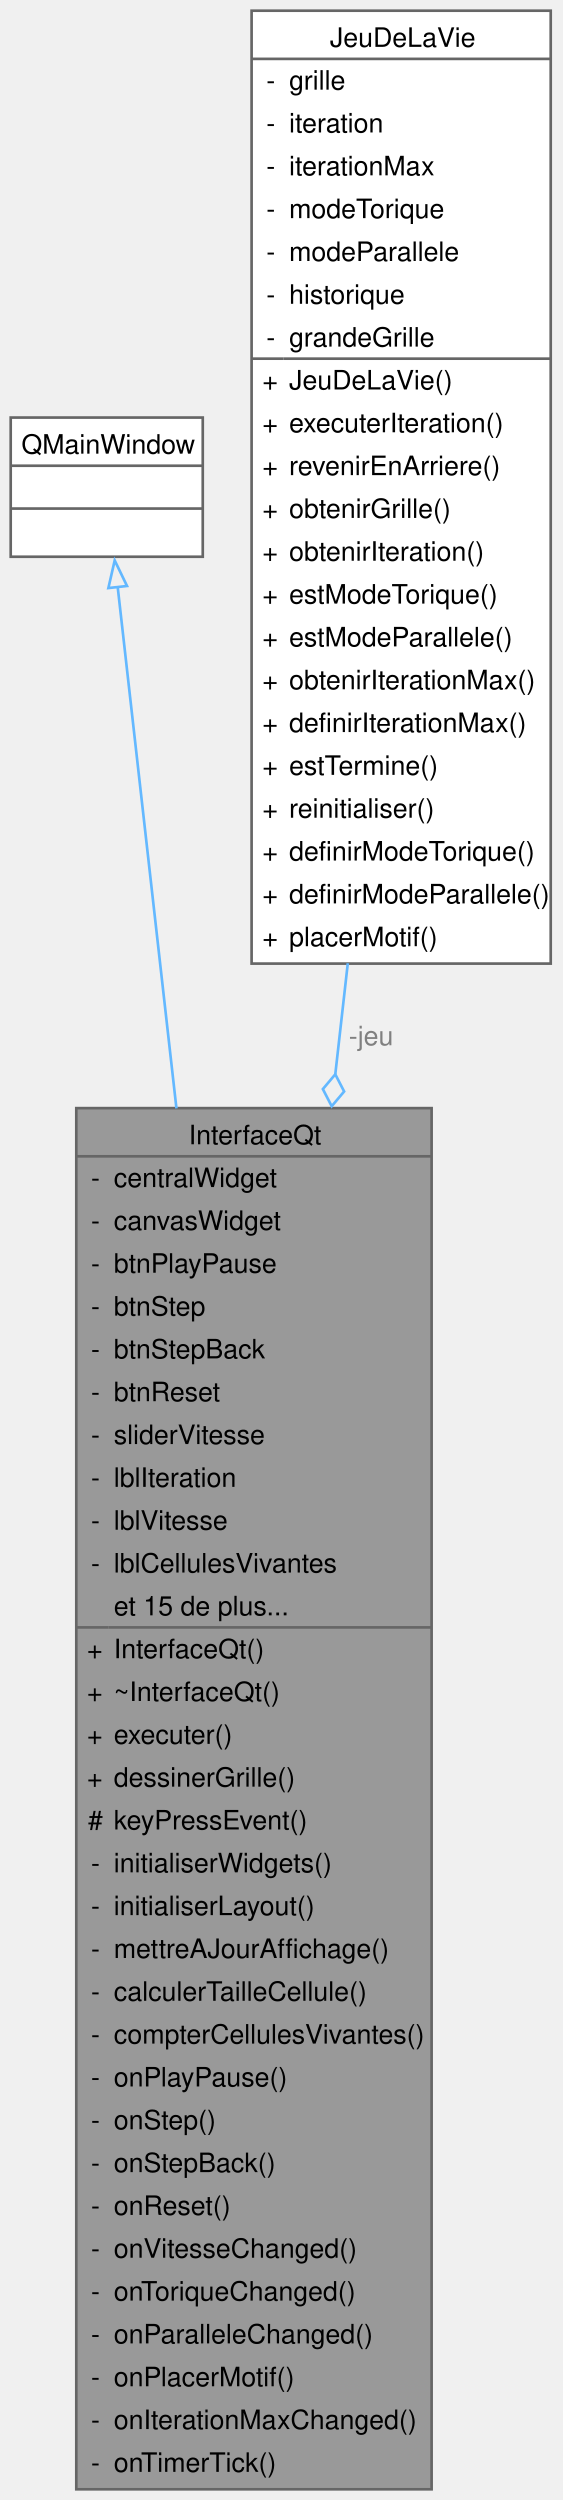
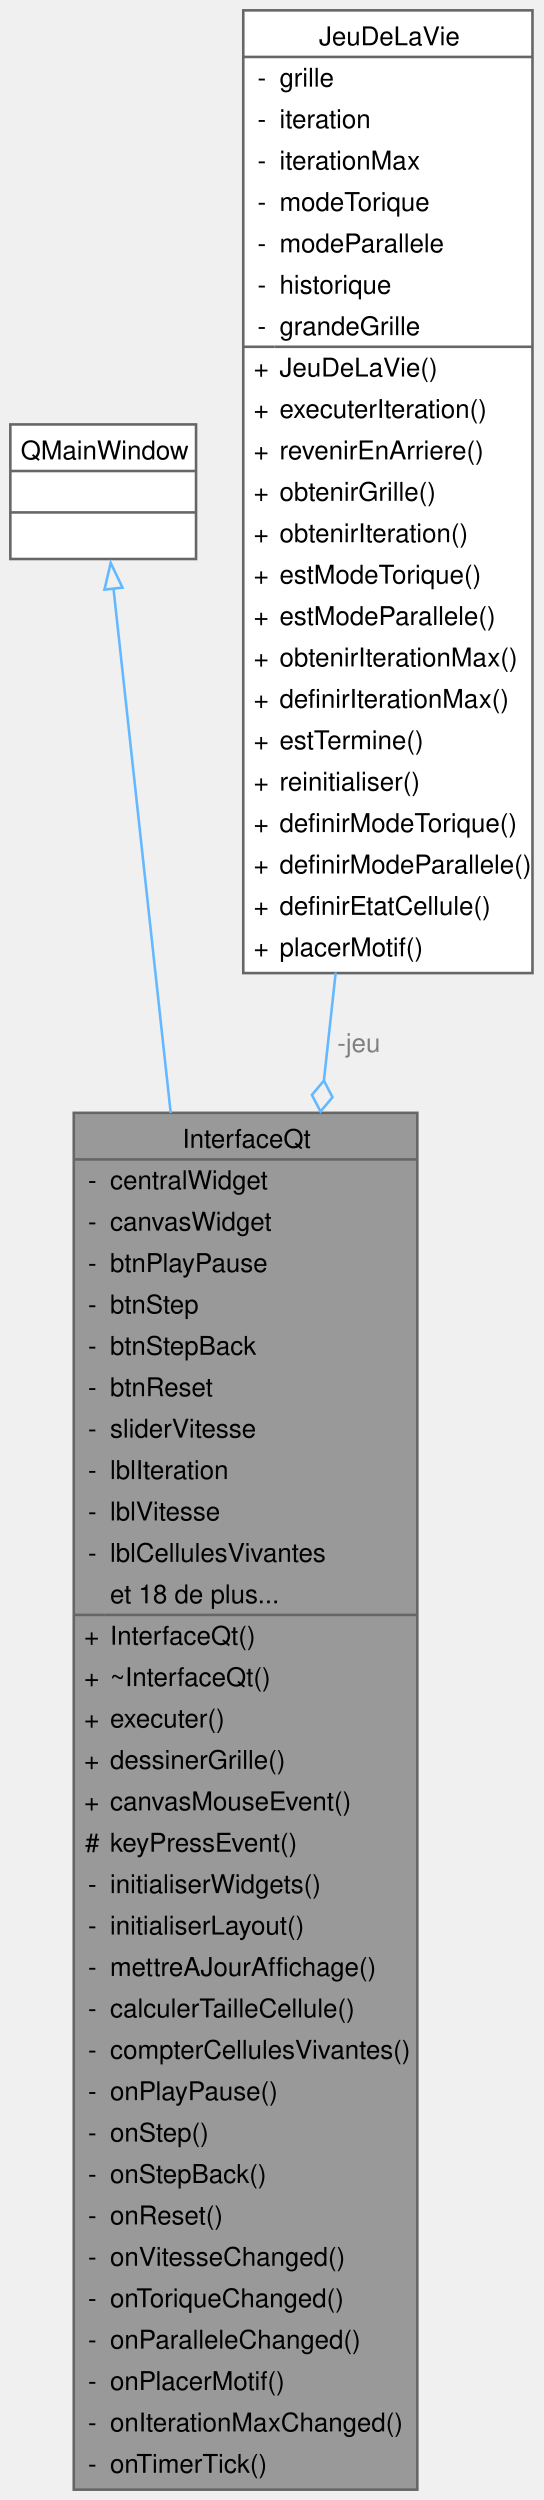
- <svg xmlns="http://www.w3.org/2000/svg" xmlns:xlink="http://www.w3.org/1999/xlink" width="210pt" height="934pt" viewBox="0.00 0.00 210.00 934.00">
-   <g id="graph0" class="graph" transform="scale(1 1) rotate(0) translate(4 930)">
+ <svg xmlns="http://www.w3.org/2000/svg" xmlns:xlink="http://www.w3.org/1999/xlink" width="210pt" height="966pt" viewBox="0.00 0.00 210.00 966.00">
+   <g id="graph0" class="graph" transform="scale(1 1) rotate(0) translate(4 962)">
    <g id="Node000001" class="node">
      <g id="a_Node000001">
        <a xlink:title="Interface graphique moderne avec Qt.">
-           <polygon fill="#999999" stroke="none" points="157.25,-516 24.5,-516 24.5,0 157.25,0 157.25,-516" />
-           <text xml:space="preserve" text-anchor="start" x="66.5" y="-502.5" font-family="Helvetica,sans-Serif" font-size="10.00">InterfaceQt</text>
+           <polygon fill="#999999" stroke="none" points="157.25,-532 24.5,-532 24.5,0 157.25,0 157.25,-532" />
+           <text xml:space="preserve" text-anchor="start" x="66.5" y="-518.5" font-family="Helvetica,sans-Serif" font-size="10.00">InterfaceQt</text>
+           <text xml:space="preserve" text-anchor="start" x="30" y="-502.5" font-family="Helvetica,sans-Serif" font-size="10.00">-</text>
+           <text xml:space="preserve" text-anchor="start" x="38.5" y="-502.5" font-family="Helvetica,sans-Serif" font-size="10.00">centralWidget</text>
          <text xml:space="preserve" text-anchor="start" x="30" y="-486.5" font-family="Helvetica,sans-Serif" font-size="10.00">-</text>
-           <text xml:space="preserve" text-anchor="start" x="38.5" y="-486.5" font-family="Helvetica,sans-Serif" font-size="10.00">centralWidget</text>
+           <text xml:space="preserve" text-anchor="start" x="38.5" y="-486.5" font-family="Helvetica,sans-Serif" font-size="10.00">canvasWidget</text>
          <text xml:space="preserve" text-anchor="start" x="30" y="-470.5" font-family="Helvetica,sans-Serif" font-size="10.00">-</text>
-           <text xml:space="preserve" text-anchor="start" x="38.5" y="-470.5" font-family="Helvetica,sans-Serif" font-size="10.00">canvasWidget</text>
+           <text xml:space="preserve" text-anchor="start" x="38.5" y="-470.5" font-family="Helvetica,sans-Serif" font-size="10.00">btnPlayPause</text>
          <text xml:space="preserve" text-anchor="start" x="30" y="-454.5" font-family="Helvetica,sans-Serif" font-size="10.00">-</text>
-           <text xml:space="preserve" text-anchor="start" x="38.5" y="-454.5" font-family="Helvetica,sans-Serif" font-size="10.00">btnPlayPause</text>
+           <text xml:space="preserve" text-anchor="start" x="38.5" y="-454.5" font-family="Helvetica,sans-Serif" font-size="10.00">btnStep</text>
          <text xml:space="preserve" text-anchor="start" x="30" y="-438.5" font-family="Helvetica,sans-Serif" font-size="10.00">-</text>
-           <text xml:space="preserve" text-anchor="start" x="38.5" y="-438.5" font-family="Helvetica,sans-Serif" font-size="10.00">btnStep</text>
+           <text xml:space="preserve" text-anchor="start" x="38.5" y="-438.5" font-family="Helvetica,sans-Serif" font-size="10.00">btnStepBack</text>
          <text xml:space="preserve" text-anchor="start" x="30" y="-422.5" font-family="Helvetica,sans-Serif" font-size="10.00">-</text>
-           <text xml:space="preserve" text-anchor="start" x="38.5" y="-422.5" font-family="Helvetica,sans-Serif" font-size="10.00">btnStepBack</text>
+           <text xml:space="preserve" text-anchor="start" x="38.5" y="-422.5" font-family="Helvetica,sans-Serif" font-size="10.00">btnReset</text>
          <text xml:space="preserve" text-anchor="start" x="30" y="-406.5" font-family="Helvetica,sans-Serif" font-size="10.00">-</text>
-           <text xml:space="preserve" text-anchor="start" x="38.5" y="-406.5" font-family="Helvetica,sans-Serif" font-size="10.00">btnReset</text>
+           <text xml:space="preserve" text-anchor="start" x="38.5" y="-406.5" font-family="Helvetica,sans-Serif" font-size="10.00">sliderVitesse</text>
          <text xml:space="preserve" text-anchor="start" x="30" y="-390.5" font-family="Helvetica,sans-Serif" font-size="10.00">-</text>
-           <text xml:space="preserve" text-anchor="start" x="38.5" y="-390.5" font-family="Helvetica,sans-Serif" font-size="10.00">sliderVitesse</text>
+           <text xml:space="preserve" text-anchor="start" x="38.5" y="-390.5" font-family="Helvetica,sans-Serif" font-size="10.00">lblIteration</text>
          <text xml:space="preserve" text-anchor="start" x="30" y="-374.5" font-family="Helvetica,sans-Serif" font-size="10.00">-</text>
-           <text xml:space="preserve" text-anchor="start" x="38.5" y="-374.5" font-family="Helvetica,sans-Serif" font-size="10.00">lblIteration</text>
+           <text xml:space="preserve" text-anchor="start" x="38.5" y="-374.5" font-family="Helvetica,sans-Serif" font-size="10.00">lblVitesse</text>
          <text xml:space="preserve" text-anchor="start" x="30" y="-358.5" font-family="Helvetica,sans-Serif" font-size="10.00">-</text>
-           <text xml:space="preserve" text-anchor="start" x="38.5" y="-358.5" font-family="Helvetica,sans-Serif" font-size="10.00">lblVitesse</text>
-           <text xml:space="preserve" text-anchor="start" x="30" y="-342.5" font-family="Helvetica,sans-Serif" font-size="10.00">-</text>
-           <text xml:space="preserve" text-anchor="start" x="38.5" y="-342.5" font-family="Helvetica,sans-Serif" font-size="10.00">lblCellulesVivantes</text>
-           <text xml:space="preserve" text-anchor="start" x="38.5" y="-326.5" font-family="Helvetica,sans-Serif" font-size="10.00">et 15 de plus...</text>
+           <text xml:space="preserve" text-anchor="start" x="38.5" y="-358.5" font-family="Helvetica,sans-Serif" font-size="10.00">lblCellulesVivantes</text>
+           <text xml:space="preserve" text-anchor="start" x="38.5" y="-342.5" font-family="Helvetica,sans-Serif" font-size="10.00">et 18 de plus...</text>
+           <text xml:space="preserve" text-anchor="start" x="28.5" y="-326.5" font-family="Helvetica,sans-Serif" font-size="10.00">+</text>
+           <text xml:space="preserve" text-anchor="start" x="38.5" y="-326.5" font-family="Helvetica,sans-Serif" font-size="10.00">InterfaceQt()</text>
          <text xml:space="preserve" text-anchor="start" x="28.5" y="-310.5" font-family="Helvetica,sans-Serif" font-size="10.00">+</text>
-           <text xml:space="preserve" text-anchor="start" x="38.5" y="-310.5" font-family="Helvetica,sans-Serif" font-size="10.00">InterfaceQt()</text>
+           <text xml:space="preserve" text-anchor="start" x="38.5" y="-310.5" font-family="Helvetica,sans-Serif" font-size="10.00">~InterfaceQt()</text>
          <text xml:space="preserve" text-anchor="start" x="28.5" y="-294.5" font-family="Helvetica,sans-Serif" font-size="10.00">+</text>
-           <text xml:space="preserve" text-anchor="start" x="38.5" y="-294.5" font-family="Helvetica,sans-Serif" font-size="10.00">~InterfaceQt()</text>
+           <text xml:space="preserve" text-anchor="start" x="38.5" y="-294.5" font-family="Helvetica,sans-Serif" font-size="10.00">executer()</text>
          <text xml:space="preserve" text-anchor="start" x="28.5" y="-278.5" font-family="Helvetica,sans-Serif" font-size="10.00">+</text>
-           <text xml:space="preserve" text-anchor="start" x="38.5" y="-278.5" font-family="Helvetica,sans-Serif" font-size="10.00">executer()</text>
+           <text xml:space="preserve" text-anchor="start" x="38.5" y="-278.5" font-family="Helvetica,sans-Serif" font-size="10.00">dessinerGrille()</text>
          <text xml:space="preserve" text-anchor="start" x="28.5" y="-262.5" font-family="Helvetica,sans-Serif" font-size="10.00">+</text>
-           <text xml:space="preserve" text-anchor="start" x="38.5" y="-262.5" font-family="Helvetica,sans-Serif" font-size="10.00">dessinerGrille()</text>
+           <text xml:space="preserve" text-anchor="start" x="38.5" y="-262.5" font-family="Helvetica,sans-Serif" font-size="10.00">canvasMouseEvent()</text>
          <text xml:space="preserve" text-anchor="start" x="28.88" y="-246.5" font-family="Helvetica,sans-Serif" font-size="10.00">#</text>
          <text xml:space="preserve" text-anchor="start" x="38.5" y="-246.5" font-family="Helvetica,sans-Serif" font-size="10.00">keyPressEvent()</text>
          <text xml:space="preserve" text-anchor="start" x="30" y="-230.5" font-family="Helvetica,sans-Serif" font-size="10.00">-</text>
          <text xml:space="preserve" text-anchor="start" x="38.5" y="-230.5" font-family="Helvetica,sans-Serif" font-size="10.00">initialiserWidgets()</text>
          <text xml:space="preserve" text-anchor="start" x="30" y="-214.5" font-family="Helvetica,sans-Serif" font-size="10.00">-</text>
          <text xml:space="preserve" text-anchor="start" x="38.5" y="-214.5" font-family="Helvetica,sans-Serif" font-size="10.00">initialiserLayout()</text>
          <text xml:space="preserve" text-anchor="start" x="30" y="-198.5" font-family="Helvetica,sans-Serif" font-size="10.00">-</text>
          <text xml:space="preserve" text-anchor="start" x="38.5" y="-198.5" font-family="Helvetica,sans-Serif" font-size="10.00">mettreAJourAffichage()</text>
          <text xml:space="preserve" text-anchor="start" x="30" y="-182.5" font-family="Helvetica,sans-Serif" font-size="10.00">-</text>
          <text xml:space="preserve" text-anchor="start" x="38.5" y="-182.5" font-family="Helvetica,sans-Serif" font-size="10.00">calculerTailleCellule()</text>
          <text xml:space="preserve" text-anchor="start" x="30" y="-166.5" font-family="Helvetica,sans-Serif" font-size="10.00">-</text>
          <text xml:space="preserve" text-anchor="start" x="38.5" y="-166.5" font-family="Helvetica,sans-Serif" font-size="10.00">compterCellulesVivantes()</text>
          <text xml:space="preserve" text-anchor="start" x="30" y="-150.5" font-family="Helvetica,sans-Serif" font-size="10.00">-</text>
          <text xml:space="preserve" text-anchor="start" x="38.5" y="-150.5" font-family="Helvetica,sans-Serif" font-size="10.00">onPlayPause()</text>
          <text xml:space="preserve" text-anchor="start" x="30" y="-134.5" font-family="Helvetica,sans-Serif" font-size="10.00">-</text>
          <text xml:space="preserve" text-anchor="start" x="38.5" y="-134.5" font-family="Helvetica,sans-Serif" font-size="10.00">onStep()</text>
          <text xml:space="preserve" text-anchor="start" x="30" y="-118.5" font-family="Helvetica,sans-Serif" font-size="10.00">-</text>
          <text xml:space="preserve" text-anchor="start" x="38.5" y="-118.5" font-family="Helvetica,sans-Serif" font-size="10.00">onStepBack()</text>
          <text xml:space="preserve" text-anchor="start" x="30" y="-102.5" font-family="Helvetica,sans-Serif" font-size="10.00">-</text>
          <text xml:space="preserve" text-anchor="start" x="38.5" y="-102.5" font-family="Helvetica,sans-Serif" font-size="10.00">onReset()</text>
          <text xml:space="preserve" text-anchor="start" x="30" y="-86.5" font-family="Helvetica,sans-Serif" font-size="10.00">-</text>
          <text xml:space="preserve" text-anchor="start" x="38.5" y="-86.5" font-family="Helvetica,sans-Serif" font-size="10.00">onVitesseChanged()</text>
          <text xml:space="preserve" text-anchor="start" x="30" y="-70.5" font-family="Helvetica,sans-Serif" font-size="10.00">-</text>
          <text xml:space="preserve" text-anchor="start" x="38.5" y="-70.5" font-family="Helvetica,sans-Serif" font-size="10.00">onToriqueChanged()</text>
          <text xml:space="preserve" text-anchor="start" x="30" y="-54.5" font-family="Helvetica,sans-Serif" font-size="10.00">-</text>
          <text xml:space="preserve" text-anchor="start" x="38.5" y="-54.5" font-family="Helvetica,sans-Serif" font-size="10.00">onParalleleChanged()</text>
          <text xml:space="preserve" text-anchor="start" x="30" y="-38.5" font-family="Helvetica,sans-Serif" font-size="10.00">-</text>
          <text xml:space="preserve" text-anchor="start" x="38.5" y="-38.5" font-family="Helvetica,sans-Serif" font-size="10.00">onPlacerMotif()</text>
          <text xml:space="preserve" text-anchor="start" x="30" y="-22.5" font-family="Helvetica,sans-Serif" font-size="10.00">-</text>
          <text xml:space="preserve" text-anchor="start" x="38.5" y="-22.5" font-family="Helvetica,sans-Serif" font-size="10.00">onIterationMaxChanged()</text>
          <text xml:space="preserve" text-anchor="start" x="30" y="-6.5" font-family="Helvetica,sans-Serif" font-size="10.00">-</text>
          <text xml:space="preserve" text-anchor="start" x="38.5" y="-6.5" font-family="Helvetica,sans-Serif" font-size="10.00">onTimerTick()</text>
-           <polygon fill="#666666" stroke="#666666" points="24.5,-498 24.5,-498 157.25,-498 157.25,-498 24.5,-498" />
-           <polygon fill="#666666" stroke="#666666" points="24.5,-322 24.5,-322 36.5,-322 36.5,-322 24.5,-322" />
-           <polygon fill="#666666" stroke="#666666" points="36.5,-322 36.5,-322 157.25,-322 157.25,-322 36.5,-322" />
-           <polygon fill="none" stroke="#666666" points="24.5,0 24.5,-516 157.25,-516 157.25,0 24.5,0" />
+           <polygon fill="#666666" stroke="#666666" points="24.5,-514 24.5,-514 157.25,-514 157.25,-514 24.5,-514" />
+           <polygon fill="#666666" stroke="#666666" points="24.5,-338 24.5,-338 36.5,-338 36.5,-338 24.5,-338" />
+           <polygon fill="#666666" stroke="#666666" points="36.5,-338 36.5,-338 157.25,-338 157.25,-338 36.5,-338" />
+           <polygon fill="none" stroke="#666666" points="24.5,0 24.5,-532 157.25,-532 157.25,0 24.5,0" />
        </a>
      </g>
    </g>
    <g id="Node000002" class="node">
      <g id="a_Node000002">
        <a xlink:title=" ">
-           <polygon fill="white" stroke="none" points="71.75,-774 0,-774 0,-722 71.75,-722 71.75,-774" />
-           <text xml:space="preserve" text-anchor="start" x="4" y="-760.5" font-family="Helvetica,sans-Serif" font-size="10.00">QMainWindow</text>
-           <text xml:space="preserve" text-anchor="start" x="34.38" y="-744.5" font-family="Helvetica,sans-Serif" font-size="10.00"> </text>
-           <text xml:space="preserve" text-anchor="start" x="34.38" y="-728.5" font-family="Helvetica,sans-Serif" font-size="10.00"> </text>
-           <polygon fill="#666666" stroke="#666666" points="0,-756 0,-756 71.75,-756 71.75,-756 0,-756" />
-           <polygon fill="#666666" stroke="#666666" points="0,-740 0,-740 71.75,-740 71.75,-740 0,-740" />
-           <polygon fill="none" stroke="#666666" points="0,-722 0,-774 71.75,-774 71.75,-722 0,-722" />
+           <polygon fill="white" stroke="none" points="71.75,-798 0,-798 0,-746 71.75,-746 71.75,-798" />
+           <text xml:space="preserve" text-anchor="start" x="4" y="-784.5" font-family="Helvetica,sans-Serif" font-size="10.00">QMainWindow</text>
+           <text xml:space="preserve" text-anchor="start" x="34.38" y="-768.5" font-family="Helvetica,sans-Serif" font-size="10.00"> </text>
+           <text xml:space="preserve" text-anchor="start" x="34.38" y="-752.5" font-family="Helvetica,sans-Serif" font-size="10.00"> </text>
+           <polygon fill="#666666" stroke="#666666" points="0,-780 0,-780 71.75,-780 71.75,-780 0,-780" />
+           <polygon fill="#666666" stroke="#666666" points="0,-764 0,-764 71.75,-764 71.75,-764 0,-764" />
+           <polygon fill="none" stroke="#666666" points="0,-746 0,-798 71.75,-798 71.75,-746 0,-746" />
        </a>
      </g>
    </g>
    <g id="edge1_Node000001_Node000002" class="edge">
      <g id="a_edge1_Node000001_Node000002">
        <a xlink:title=" ">
-           <path fill="none" stroke="#63b8ff" d="M39.94,-710.95C44.76,-668.17 53.24,-592.9 61.92,-515.9" />
-           <polygon fill="none" stroke="#63b8ff" points="36.49,-710.3 38.85,-720.63 43.45,-711.08 36.49,-710.3" />
+           <path fill="none" stroke="#63b8ff" d="M39.83,-734.78C44.64,-690.71 53.2,-612.2 61.96,-531.93" />
+           <polygon fill="none" stroke="#63b8ff" points="36.37,-734.18 38.77,-744.5 43.33,-734.94 36.37,-734.18" />
        </a>
      </g>
    </g>
    <g id="Node000003" class="node">
      <g id="a_Node000003">
        <a xlink:href="classJeuDeLaVie.html" target="_top" xlink:title="Classe principale orchestrant le jeu de la vie.">
-           <polygon fill="white" stroke="none" points="201.75,-926 90,-926 90,-570 201.75,-570 201.75,-926" />
-           <text xml:space="preserve" text-anchor="start" x="119.25" y="-912.5" font-family="Helvetica,sans-Serif" font-size="10.00">JeuDeLaVie</text>
+           <polygon fill="white" stroke="none" points="201.75,-958 90,-958 90,-586 201.75,-586 201.75,-958" />
+           <text xml:space="preserve" text-anchor="start" x="119.25" y="-944.5" font-family="Helvetica,sans-Serif" font-size="10.00">JeuDeLaVie</text>
+           <text xml:space="preserve" text-anchor="start" x="95.5" y="-928.5" font-family="Helvetica,sans-Serif" font-size="10.00">-</text>
+           <text xml:space="preserve" text-anchor="start" x="104" y="-928.5" font-family="Helvetica,sans-Serif" font-size="10.00">grille</text>
+           <text xml:space="preserve" text-anchor="start" x="95.5" y="-912.5" font-family="Helvetica,sans-Serif" font-size="10.00">-</text>
+           <text xml:space="preserve" text-anchor="start" x="104" y="-912.5" font-family="Helvetica,sans-Serif" font-size="10.00">iteration</text>
          <text xml:space="preserve" text-anchor="start" x="95.5" y="-896.5" font-family="Helvetica,sans-Serif" font-size="10.00">-</text>
-           <text xml:space="preserve" text-anchor="start" x="104" y="-896.5" font-family="Helvetica,sans-Serif" font-size="10.00">grille</text>
+           <text xml:space="preserve" text-anchor="start" x="104" y="-896.5" font-family="Helvetica,sans-Serif" font-size="10.00">iterationMax</text>
          <text xml:space="preserve" text-anchor="start" x="95.5" y="-880.5" font-family="Helvetica,sans-Serif" font-size="10.00">-</text>
-           <text xml:space="preserve" text-anchor="start" x="104" y="-880.5" font-family="Helvetica,sans-Serif" font-size="10.00">iteration</text>
+           <text xml:space="preserve" text-anchor="start" x="104" y="-880.5" font-family="Helvetica,sans-Serif" font-size="10.00">modeTorique</text>
          <text xml:space="preserve" text-anchor="start" x="95.5" y="-864.5" font-family="Helvetica,sans-Serif" font-size="10.00">-</text>
-           <text xml:space="preserve" text-anchor="start" x="104" y="-864.5" font-family="Helvetica,sans-Serif" font-size="10.00">iterationMax</text>
+           <text xml:space="preserve" text-anchor="start" x="104" y="-864.5" font-family="Helvetica,sans-Serif" font-size="10.00">modeParallele</text>
          <text xml:space="preserve" text-anchor="start" x="95.5" y="-848.5" font-family="Helvetica,sans-Serif" font-size="10.00">-</text>
-           <text xml:space="preserve" text-anchor="start" x="104" y="-848.5" font-family="Helvetica,sans-Serif" font-size="10.00">modeTorique</text>
+           <text xml:space="preserve" text-anchor="start" x="104" y="-848.5" font-family="Helvetica,sans-Serif" font-size="10.00">historique</text>
          <text xml:space="preserve" text-anchor="start" x="95.5" y="-832.5" font-family="Helvetica,sans-Serif" font-size="10.00">-</text>
-           <text xml:space="preserve" text-anchor="start" x="104" y="-832.5" font-family="Helvetica,sans-Serif" font-size="10.00">modeParallele</text>
-           <text xml:space="preserve" text-anchor="start" x="95.5" y="-816.5" font-family="Helvetica,sans-Serif" font-size="10.00">-</text>
-           <text xml:space="preserve" text-anchor="start" x="104" y="-816.5" font-family="Helvetica,sans-Serif" font-size="10.00">historique</text>
-           <text xml:space="preserve" text-anchor="start" x="95.5" y="-800.5" font-family="Helvetica,sans-Serif" font-size="10.00">-</text>
-           <text xml:space="preserve" text-anchor="start" x="104" y="-800.5" font-family="Helvetica,sans-Serif" font-size="10.00">grandeGrille</text>
+           <text xml:space="preserve" text-anchor="start" x="104" y="-832.5" font-family="Helvetica,sans-Serif" font-size="10.00">grandeGrille</text>
+           <text xml:space="preserve" text-anchor="start" x="94" y="-816.5" font-family="Helvetica,sans-Serif" font-size="10.00">+</text>
+           <text xml:space="preserve" text-anchor="start" x="104" y="-816.5" font-family="Helvetica,sans-Serif" font-size="10.00">JeuDeLaVie()</text>
+           <text xml:space="preserve" text-anchor="start" x="94" y="-800.5" font-family="Helvetica,sans-Serif" font-size="10.00">+</text>
+           <text xml:space="preserve" text-anchor="start" x="104" y="-800.5" font-family="Helvetica,sans-Serif" font-size="10.00">executerIteration()</text>
          <text xml:space="preserve" text-anchor="start" x="94" y="-784.5" font-family="Helvetica,sans-Serif" font-size="10.00">+</text>
-           <text xml:space="preserve" text-anchor="start" x="104" y="-784.5" font-family="Helvetica,sans-Serif" font-size="10.00">JeuDeLaVie()</text>
+           <text xml:space="preserve" text-anchor="start" x="104" y="-784.5" font-family="Helvetica,sans-Serif" font-size="10.00">revenirEnArriere()</text>
          <text xml:space="preserve" text-anchor="start" x="94" y="-768.5" font-family="Helvetica,sans-Serif" font-size="10.00">+</text>
-           <text xml:space="preserve" text-anchor="start" x="104" y="-768.5" font-family="Helvetica,sans-Serif" font-size="10.00">executerIteration()</text>
+           <text xml:space="preserve" text-anchor="start" x="104" y="-768.5" font-family="Helvetica,sans-Serif" font-size="10.00">obtenirGrille()</text>
          <text xml:space="preserve" text-anchor="start" x="94" y="-752.5" font-family="Helvetica,sans-Serif" font-size="10.00">+</text>
-           <text xml:space="preserve" text-anchor="start" x="104" y="-752.5" font-family="Helvetica,sans-Serif" font-size="10.00">revenirEnArriere()</text>
+           <text xml:space="preserve" text-anchor="start" x="104" y="-752.5" font-family="Helvetica,sans-Serif" font-size="10.00">obtenirIteration()</text>
          <text xml:space="preserve" text-anchor="start" x="94" y="-736.5" font-family="Helvetica,sans-Serif" font-size="10.00">+</text>
-           <text xml:space="preserve" text-anchor="start" x="104" y="-736.5" font-family="Helvetica,sans-Serif" font-size="10.00">obtenirGrille()</text>
+           <text xml:space="preserve" text-anchor="start" x="104" y="-736.5" font-family="Helvetica,sans-Serif" font-size="10.00">estModeTorique()</text>
          <text xml:space="preserve" text-anchor="start" x="94" y="-720.5" font-family="Helvetica,sans-Serif" font-size="10.00">+</text>
-           <text xml:space="preserve" text-anchor="start" x="104" y="-720.5" font-family="Helvetica,sans-Serif" font-size="10.00">obtenirIteration()</text>
+           <text xml:space="preserve" text-anchor="start" x="104" y="-720.5" font-family="Helvetica,sans-Serif" font-size="10.00">estModeParallele()</text>
          <text xml:space="preserve" text-anchor="start" x="94" y="-704.5" font-family="Helvetica,sans-Serif" font-size="10.00">+</text>
-           <text xml:space="preserve" text-anchor="start" x="104" y="-704.5" font-family="Helvetica,sans-Serif" font-size="10.00">estModeTorique()</text>
+           <text xml:space="preserve" text-anchor="start" x="104" y="-704.5" font-family="Helvetica,sans-Serif" font-size="10.00">obtenirIterationMax()</text>
          <text xml:space="preserve" text-anchor="start" x="94" y="-688.5" font-family="Helvetica,sans-Serif" font-size="10.00">+</text>
-           <text xml:space="preserve" text-anchor="start" x="104" y="-688.5" font-family="Helvetica,sans-Serif" font-size="10.00">estModeParallele()</text>
+           <text xml:space="preserve" text-anchor="start" x="104" y="-688.5" font-family="Helvetica,sans-Serif" font-size="10.00">definirIterationMax()</text>
          <text xml:space="preserve" text-anchor="start" x="94" y="-672.5" font-family="Helvetica,sans-Serif" font-size="10.00">+</text>
-           <text xml:space="preserve" text-anchor="start" x="104" y="-672.5" font-family="Helvetica,sans-Serif" font-size="10.00">obtenirIterationMax()</text>
+           <text xml:space="preserve" text-anchor="start" x="104" y="-672.5" font-family="Helvetica,sans-Serif" font-size="10.00">estTermine()</text>
          <text xml:space="preserve" text-anchor="start" x="94" y="-656.5" font-family="Helvetica,sans-Serif" font-size="10.00">+</text>
-           <text xml:space="preserve" text-anchor="start" x="104" y="-656.5" font-family="Helvetica,sans-Serif" font-size="10.00">definirIterationMax()</text>
+           <text xml:space="preserve" text-anchor="start" x="104" y="-656.5" font-family="Helvetica,sans-Serif" font-size="10.00">reinitialiser()</text>
          <text xml:space="preserve" text-anchor="start" x="94" y="-640.5" font-family="Helvetica,sans-Serif" font-size="10.00">+</text>
-           <text xml:space="preserve" text-anchor="start" x="104" y="-640.5" font-family="Helvetica,sans-Serif" font-size="10.00">estTermine()</text>
+           <text xml:space="preserve" text-anchor="start" x="104" y="-640.5" font-family="Helvetica,sans-Serif" font-size="10.00">definirModeTorique()</text>
          <text xml:space="preserve" text-anchor="start" x="94" y="-624.5" font-family="Helvetica,sans-Serif" font-size="10.00">+</text>
-           <text xml:space="preserve" text-anchor="start" x="104" y="-624.5" font-family="Helvetica,sans-Serif" font-size="10.00">reinitialiser()</text>
+           <text xml:space="preserve" text-anchor="start" x="104" y="-624.5" font-family="Helvetica,sans-Serif" font-size="10.00">definirModeParallele()</text>
          <text xml:space="preserve" text-anchor="start" x="94" y="-608.5" font-family="Helvetica,sans-Serif" font-size="10.00">+</text>
-           <text xml:space="preserve" text-anchor="start" x="104" y="-608.5" font-family="Helvetica,sans-Serif" font-size="10.00">definirModeTorique()</text>
+           <text xml:space="preserve" text-anchor="start" x="104" y="-608.5" font-family="Helvetica,sans-Serif" font-size="10.00">definirEtatCellule()</text>
          <text xml:space="preserve" text-anchor="start" x="94" y="-592.5" font-family="Helvetica,sans-Serif" font-size="10.00">+</text>
-           <text xml:space="preserve" text-anchor="start" x="104" y="-592.5" font-family="Helvetica,sans-Serif" font-size="10.00">definirModeParallele()</text>
-           <text xml:space="preserve" text-anchor="start" x="94" y="-576.5" font-family="Helvetica,sans-Serif" font-size="10.00">+</text>
-           <text xml:space="preserve" text-anchor="start" x="104" y="-576.5" font-family="Helvetica,sans-Serif" font-size="10.00">placerMotif()</text>
-           <polygon fill="#666666" stroke="#666666" points="90,-908 90,-908 201.75,-908 201.75,-908 90,-908" />
-           <polygon fill="#666666" stroke="#666666" points="90,-796 90,-796 102,-796 102,-796 90,-796" />
-           <polygon fill="#666666" stroke="#666666" points="102,-796 102,-796 201.75,-796 201.75,-796 102,-796" />
-           <polygon fill="none" stroke="#666666" points="90,-570 90,-926 201.75,-926 201.75,-570 90,-570" />
+           <text xml:space="preserve" text-anchor="start" x="104" y="-592.5" font-family="Helvetica,sans-Serif" font-size="10.00">placerMotif()</text>
+           <polygon fill="#666666" stroke="#666666" points="90,-940 90,-940 201.75,-940 201.75,-940 90,-940" />
+           <polygon fill="#666666" stroke="#666666" points="90,-828 90,-828 102,-828 102,-828 90,-828" />
+           <polygon fill="#666666" stroke="#666666" points="102,-828 102,-828 201.75,-828 201.75,-828 102,-828" />
+           <polygon fill="none" stroke="#666666" points="90,-586 90,-958 201.75,-958 201.75,-586 90,-586" />
        </a>
      </g>
    </g>
    <g id="edge2_Node000001_Node000003" class="edge">
      <g id="a_edge2_Node000001_Node000003">
        <a xlink:title=" ">
-           <path fill="none" stroke="#63b8ff" d="M125.94,-570.13C124.41,-556.56 122.85,-542.68 121.27,-528.69" />
-           <polygon fill="none" stroke="#63b8ff" points="121.26,-528.64 116.62,-523.12 119.92,-516.71 124.57,-522.23 121.26,-528.64" />
+           <path fill="none" stroke="#63b8ff" d="M125.71,-586.19C124.22,-572.53 122.7,-558.59 121.16,-544.54" />
+           <polygon fill="none" stroke="#63b8ff" points="121.15,-544.44 116.52,-538.91 119.85,-532.51 124.48,-538.04 121.15,-544.44" />
        </a>
      </g>
-       <text xml:space="preserve" text-anchor="start" x="126.3" y="-539.5" font-family="Helvetica,sans-Serif" font-size="10.00" fill="grey">-jeu</text>
+       <text xml:space="preserve" text-anchor="start" x="126.3" y="-555.5" font-family="Helvetica,sans-Serif" font-size="10.00" fill="grey">-jeu</text>
    </g>
  </g>
</svg>
